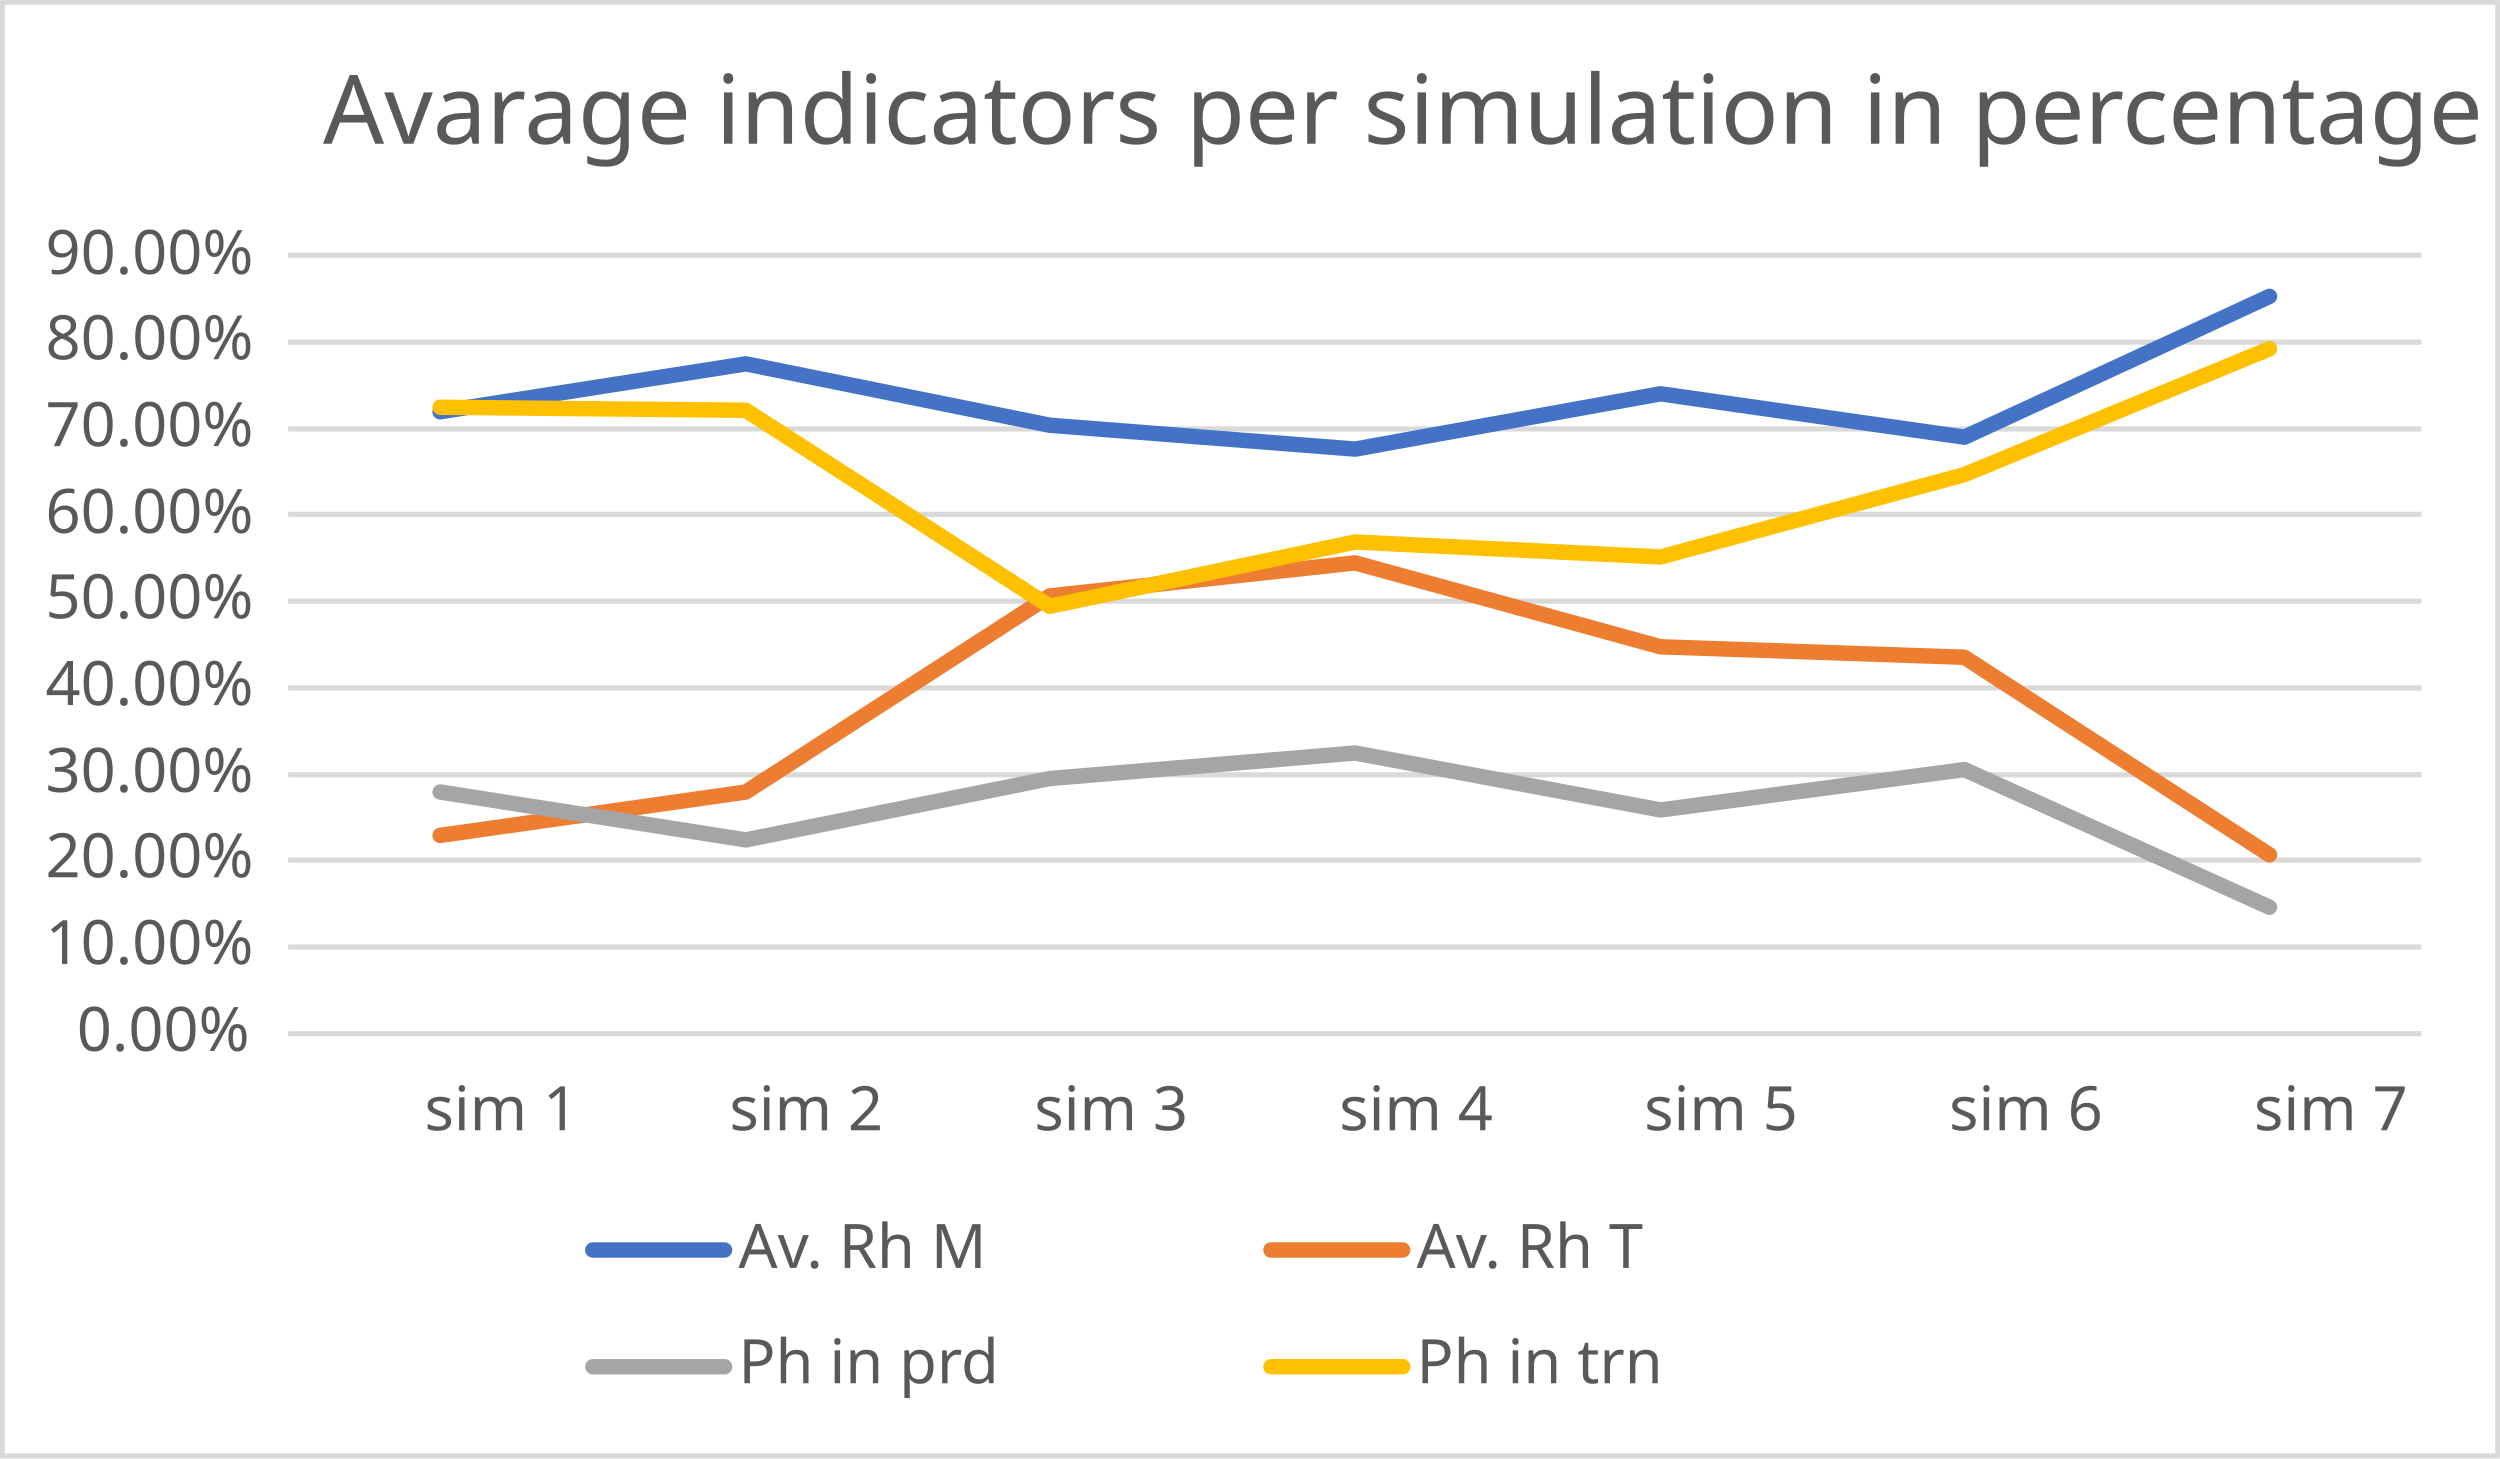
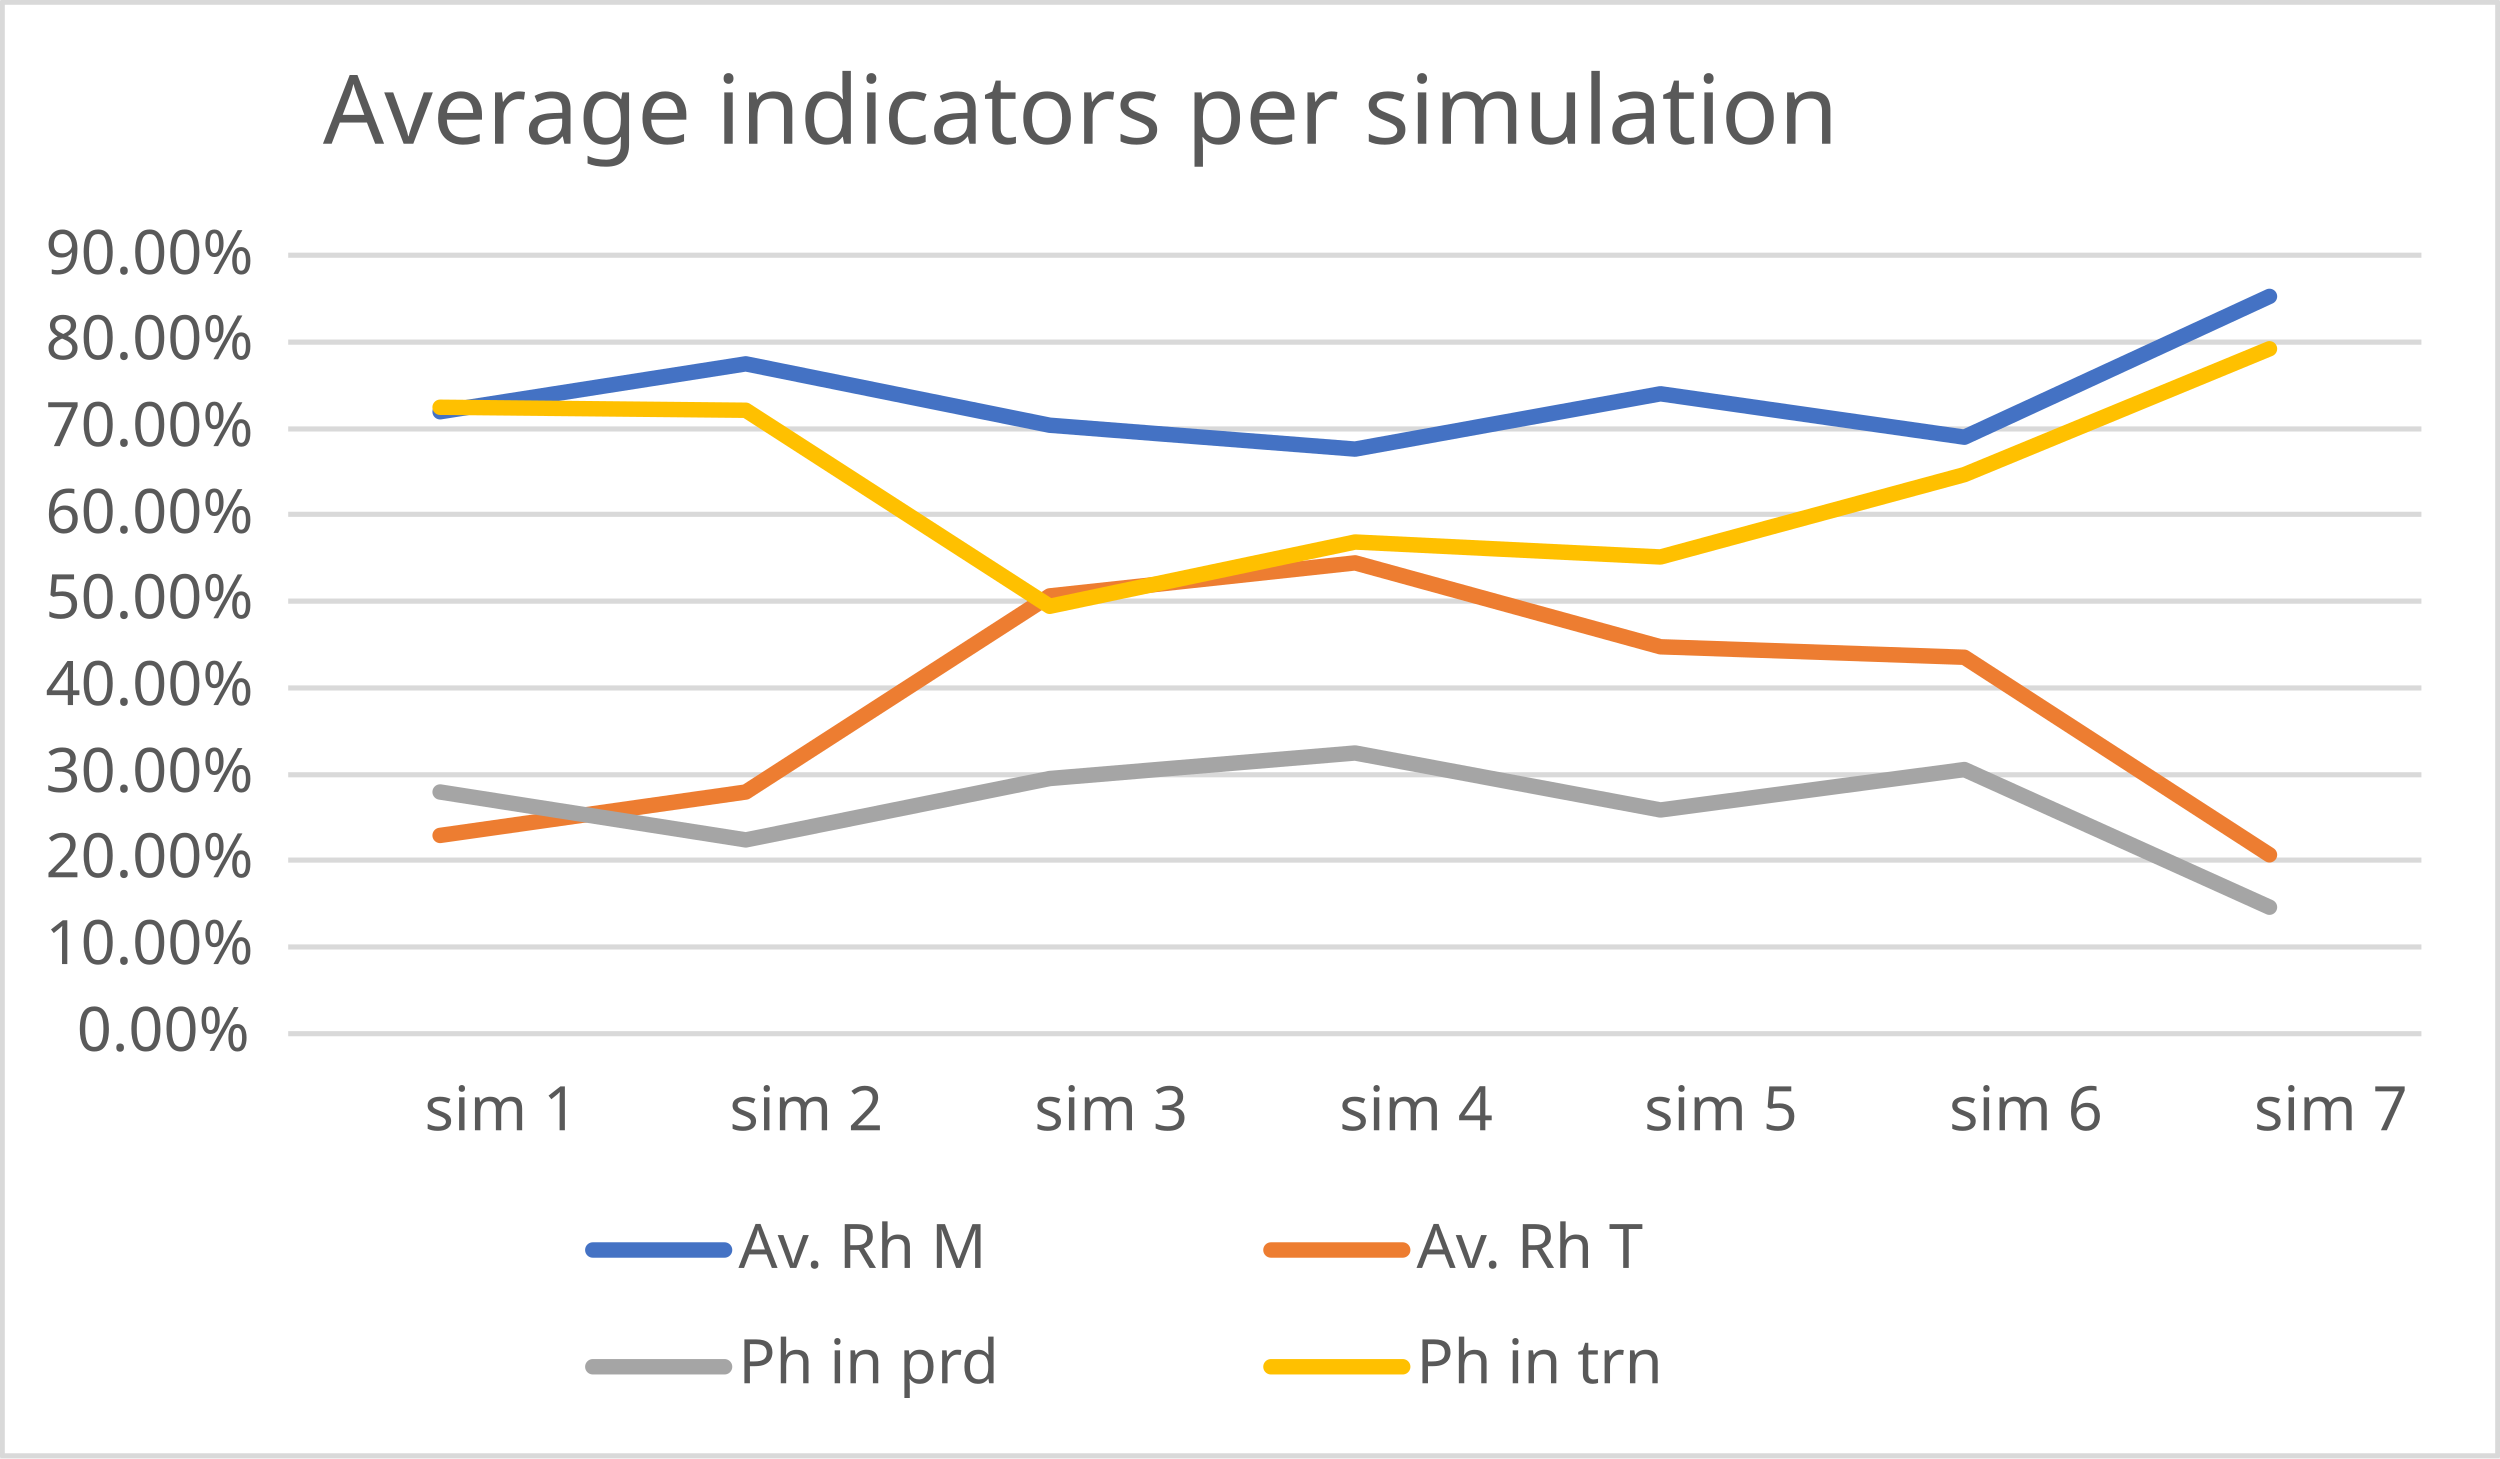
<svg xmlns="http://www.w3.org/2000/svg" width="1670" height="974" overflow="hidden">
  <defs>
    <clipPath id="clip0">
      <rect x="5044" y="1349" width="1670" height="974" />
    </clipPath>
    <clipPath id="clip1">
      <rect x="5044" y="1349" width="1668" height="971" />
    </clipPath>
    <clipPath id="clip2">
      <rect x="5044" y="1349" width="1668" height="971" />
    </clipPath>
    <clipPath id="clip3">
      <rect x="5236" y="1519" width="1429" height="523" />
    </clipPath>
    <clipPath id="clip4">
      <rect x="5236" y="1519" width="1429" height="523" />
    </clipPath>
    <clipPath id="clip5">
      <rect x="5236" y="1519" width="1429" height="523" />
    </clipPath>
    <clipPath id="clip6">
      <rect x="5236" y="1519" width="1429" height="523" />
    </clipPath>
    <clipPath id="clip7">
      <rect x="5044" y="1349" width="1668" height="971" />
    </clipPath>
    <clipPath id="clip8">
      <rect x="5044" y="1349" width="1668" height="971" />
    </clipPath>
    <clipPath id="clip9">
      <rect x="5044" y="1349" width="1668" height="971" />
    </clipPath>
    <clipPath id="clip10">
      <rect x="5044" y="1349" width="1668" height="971" />
    </clipPath>
    <clipPath id="clip11">
      <rect x="5044" y="1349" width="1668" height="971" />
    </clipPath>
    <clipPath id="clip12">
      <rect x="5044" y="1349" width="1668" height="971" />
    </clipPath>
    <clipPath id="clip13">
      <rect x="5044" y="1349" width="1668" height="971" />
    </clipPath>
    <clipPath id="clip14">
      <rect x="5044" y="1349" width="1668" height="971" />
    </clipPath>
    <clipPath id="clip15">
      <rect x="5044" y="1349" width="1668" height="971" />
    </clipPath>
    <clipPath id="clip16">
      <rect x="5044" y="1349" width="1668" height="971" />
    </clipPath>
    <clipPath id="clip17">
      <rect x="5044" y="1349" width="1668" height="971" />
    </clipPath>
    <clipPath id="clip18">
      <rect x="5044" y="1349" width="1668" height="971" />
    </clipPath>
    <clipPath id="clip19">
      <rect x="5044" y="1349" width="1668" height="971" />
    </clipPath>
    <clipPath id="clip20">
      <rect x="5044" y="1349" width="1668" height="971" />
    </clipPath>
    <clipPath id="clip21">
      <rect x="5044" y="1349" width="1668" height="971" />
    </clipPath>
    <clipPath id="clip22">
      <rect x="5044" y="1349" width="1668" height="971" />
    </clipPath>
    <clipPath id="clip23">
      <rect x="5044" y="1349" width="1668" height="971" />
    </clipPath>
    <clipPath id="clip24">
      <rect x="5044" y="1349" width="1668" height="971" />
    </clipPath>
    <clipPath id="clip25">
      <rect x="5044" y="1349" width="1668" height="971" />
    </clipPath>
    <clipPath id="clip26">
      <rect x="5044" y="1349" width="1668" height="971" />
    </clipPath>
    <clipPath id="clip27">
      <rect x="5044" y="1349" width="1668" height="971" />
    </clipPath>
    <clipPath id="clip28">
      <rect x="5044" y="1349" width="1668" height="971" />
    </clipPath>
    <clipPath id="clip29">
      <rect x="5044" y="1349" width="1668" height="971" />
    </clipPath>
    <clipPath id="clip30">
      <rect x="5044" y="1349" width="1668" height="971" />
    </clipPath>
    <clipPath id="clip31">
      <rect x="5044" y="1349" width="1668" height="971" />
    </clipPath>
    <clipPath id="clip32">
      <rect x="5044" y="1349" width="1668" height="971" />
    </clipPath>
  </defs>
  <g clip-path="url(#clip0)" transform="translate(-5044 -1349)">
    <rect x="5045" y="1350" width="1667" height="971" fill="#FFFFFF" />
    <g clip-path="url(#clip1)">
      <path d="M5236.5 1981.57 6661.5 1981.57M5236.5 1923.56 6661.5 1923.56M5236.5 1866.56 6661.5 1866.56M5236.5 1808.56 6661.5 1808.56M5236.5 1750.56 6661.5 1750.56M5236.5 1692.56 6661.5 1692.56M5236.5 1635.55 6661.5 1635.55M5236.5 1577.55 6661.5 1577.55M5236.5 1519.5 6661.5 1519.5" stroke="#D9D9D9" stroke-width="3.438" stroke-linejoin="round" stroke-miterlimit="10" fill="none" />
    </g>
    <g clip-path="url(#clip2)">
      <path d="M5236.5 2039.5 6661.5 2039.5" stroke="#D9D9D9" stroke-width="3.438" stroke-linejoin="round" stroke-miterlimit="10" fill="none" fill-rule="evenodd" />
    </g>
    <g clip-path="url(#clip3)">
      <path d="M5338 1624.05 5542.18 1592.05 5745.19 1633.05 5949.2 1649 6153.2 1612.05 6356.21 1641.05 6560 1547" stroke="#4472C4" stroke-width="10.312" stroke-linecap="round" stroke-linejoin="round" stroke-miterlimit="10" fill="none" />
    </g>
    <g clip-path="url(#clip4)">
      <path d="M5338 1907.06 5542.18 1878.06 5745.19 1747.06 5949.2 1725 6153.2 1781.06 6356.21 1788.06 6560 1920" stroke="#ED7D31" stroke-width="10.312" stroke-linecap="round" stroke-linejoin="round" stroke-miterlimit="10" fill="none" />
    </g>
    <g clip-path="url(#clip5)">
      <path d="M5338 1878.06 5542.18 1910.06 5745.19 1869.06 5949.2 1852 6153.2 1890.06 6356.21 1863.06 6560 1955" stroke="#A5A5A5" stroke-width="10.312" stroke-linecap="round" stroke-linejoin="round" stroke-miterlimit="10" fill="none" />
    </g>
    <g clip-path="url(#clip6)">
      <path d="M5338 1621.05 5542.18 1623.05 5745.19 1754 5949.2 1711.06 6153.2 1721.06 6356.21 1666.05 6560 1582" stroke="#FFC000" stroke-width="10.312" stroke-linecap="round" stroke-linejoin="round" stroke-miterlimit="10" fill="none" />
    </g>
    <g clip-path="url(#clip7)">
      <text fill="#595959" font-family="Calibri,Calibri_MSFontService,sans-serif" font-weight="400" font-size="41" transform="matrix(1 0 0 1 5095.3 2051)">0.00%</text>
    </g>
    <g clip-path="url(#clip8)">
      <text fill="#595959" font-family="Calibri,Calibri_MSFontService,sans-serif" font-weight="400" font-size="41" transform="matrix(1 0 0 1 5074.4 1993)">10.00%</text>
    </g>
    <g clip-path="url(#clip9)">
      <text fill="#595959" font-family="Calibri,Calibri_MSFontService,sans-serif" font-weight="400" font-size="41" transform="matrix(1 0 0 1 5074.4 1935)">20.00%</text>
    </g>
    <g clip-path="url(#clip10)">
      <text fill="#595959" font-family="Calibri,Calibri_MSFontService,sans-serif" font-weight="400" font-size="41" transform="matrix(1 0 0 1 5074.4 1878)">30.00%</text>
    </g>
    <g clip-path="url(#clip11)">
      <text fill="#595959" font-family="Calibri,Calibri_MSFontService,sans-serif" font-weight="400" font-size="41" transform="matrix(1 0 0 1 5074.4 1820)">40.00%</text>
    </g>
    <g clip-path="url(#clip12)">
      <text fill="#595959" font-family="Calibri,Calibri_MSFontService,sans-serif" font-weight="400" font-size="41" transform="matrix(1 0 0 1 5074.4 1762)">50.00%</text>
    </g>
    <g clip-path="url(#clip13)">
      <text fill="#595959" font-family="Calibri,Calibri_MSFontService,sans-serif" font-weight="400" font-size="41" transform="matrix(1 0 0 1 5074.4 1705)">60.00%</text>
    </g>
    <g clip-path="url(#clip14)">
      <text fill="#595959" font-family="Calibri,Calibri_MSFontService,sans-serif" font-weight="400" font-size="41" transform="matrix(1 0 0 1 5074.4 1647)">70.00%</text>
    </g>
    <g clip-path="url(#clip15)">
      <text fill="#595959" font-family="Calibri,Calibri_MSFontService,sans-serif" font-weight="400" font-size="41" transform="matrix(1 0 0 1 5074.4 1589)">80.00%</text>
    </g>
    <g clip-path="url(#clip16)">
      <text fill="#595959" font-family="Calibri,Calibri_MSFontService,sans-serif" font-weight="400" font-size="41" transform="matrix(1 0 0 1 5074.4 1532)">90.00%</text>
    </g>
    <g clip-path="url(#clip17)">
      <text fill="#595959" font-family="Calibri,Calibri_MSFontService,sans-serif" font-weight="400" font-size="41" transform="matrix(1 0 0 1 5327.56 2104)">sim 1</text>
    </g>
    <g clip-path="url(#clip18)">
      <text fill="#595959" font-family="Calibri,Calibri_MSFontService,sans-serif" font-weight="400" font-size="41" transform="matrix(1 0 0 1 5531.25 2104)">sim 2</text>
    </g>
    <g clip-path="url(#clip19)">
      <text fill="#595959" font-family="Calibri,Calibri_MSFontService,sans-serif" font-weight="400" font-size="41" transform="matrix(1 0 0 1 5734.93 2104)">sim 3</text>
    </g>
    <g clip-path="url(#clip20)">
      <text fill="#595959" font-family="Calibri,Calibri_MSFontService,sans-serif" font-weight="400" font-size="41" transform="matrix(1 0 0 1 5938.62 2104)">sim 4</text>
    </g>
    <g clip-path="url(#clip21)">
      <text fill="#595959" font-family="Calibri,Calibri_MSFontService,sans-serif" font-weight="400" font-size="41" transform="matrix(1 0 0 1 6142.3 2104)">sim 5</text>
    </g>
    <g clip-path="url(#clip22)">
      <text fill="#595959" font-family="Calibri,Calibri_MSFontService,sans-serif" font-weight="400" font-size="41" transform="matrix(1 0 0 1 6345.99 2104)">sim 6</text>
    </g>
    <g clip-path="url(#clip23)">
      <text fill="#595959" font-family="Calibri,Calibri_MSFontService,sans-serif" font-weight="400" font-size="41" transform="matrix(1 0 0 1 6549.67 2104)">sim 7</text>
    </g>
    <g clip-path="url(#clip24)">
-       <text fill="#595959" font-family="Calibri,Calibri_MSFontService,sans-serif" font-weight="400" font-size="64" transform="matrix(1 0 0 1 5259.73 1445)">Avarage indicators per
-                 simulation in percentage</text>
+       <text fill="#595959" font-family="Calibri,Calibri_MSFontService,sans-serif" font-weight="400" font-size="64" transform="matrix(1 0 0 1 5259.73 1445)">Average indicators per
+                 simulation</text>
    </g>
    <g clip-path="url(#clip25)">
      <path d="M5440 2184 5528 2184" stroke="#4472C4" stroke-width="10.312" stroke-linecap="round" stroke-linejoin="round" stroke-miterlimit="10" fill="none" fill-rule="evenodd" />
    </g>
    <g clip-path="url(#clip26)">
      <text fill="#595959" font-family="Calibri,Calibri_MSFontService,sans-serif" font-weight="400" font-size="41" transform="matrix(1 0 0 1 5537.27 2196)">Av. Rh M</text>
    </g>
    <g clip-path="url(#clip27)">
      <path d="M5893 2184 5981 2184" stroke="#ED7D31" stroke-width="10.312" stroke-linecap="round" stroke-linejoin="round" stroke-miterlimit="10" fill="none" fill-rule="evenodd" />
    </g>
    <g clip-path="url(#clip28)">
      <text fill="#595959" font-family="Calibri,Calibri_MSFontService,sans-serif" font-weight="400" font-size="41" transform="matrix(1 0 0 1 5990.22 2196)">Av. Rh T</text>
    </g>
    <g clip-path="url(#clip29)">
      <path d="M5440 2262 5528 2262" stroke="#A5A5A5" stroke-width="10.312" stroke-linecap="round" stroke-linejoin="round" stroke-miterlimit="10" fill="none" fill-rule="evenodd" />
    </g>
    <g clip-path="url(#clip30)">
      <text fill="#595959" font-family="Calibri,Calibri_MSFontService,sans-serif" font-weight="400" font-size="41" transform="matrix(1 0 0 1 5537.27 2273)">Ph in prd</text>
    </g>
    <g clip-path="url(#clip31)">
      <path d="M5893 2262 5981 2262" stroke="#FFC000" stroke-width="10.312" stroke-linecap="round" stroke-linejoin="round" stroke-miterlimit="10" fill="none" fill-rule="evenodd" />
    </g>
    <g clip-path="url(#clip32)">
      <text fill="#595959" font-family="Calibri,Calibri_MSFontService,sans-serif" font-weight="400" font-size="41" transform="matrix(1 0 0 1 5990.22 2273)">Ph in trn</text>
    </g>
    <rect x="5045.5" y="1350.5" width="1667" height="971" stroke="#D9D9D9" stroke-width="3.438" stroke-linejoin="round" stroke-miterlimit="10" fill="none" />
  </g>
</svg>
